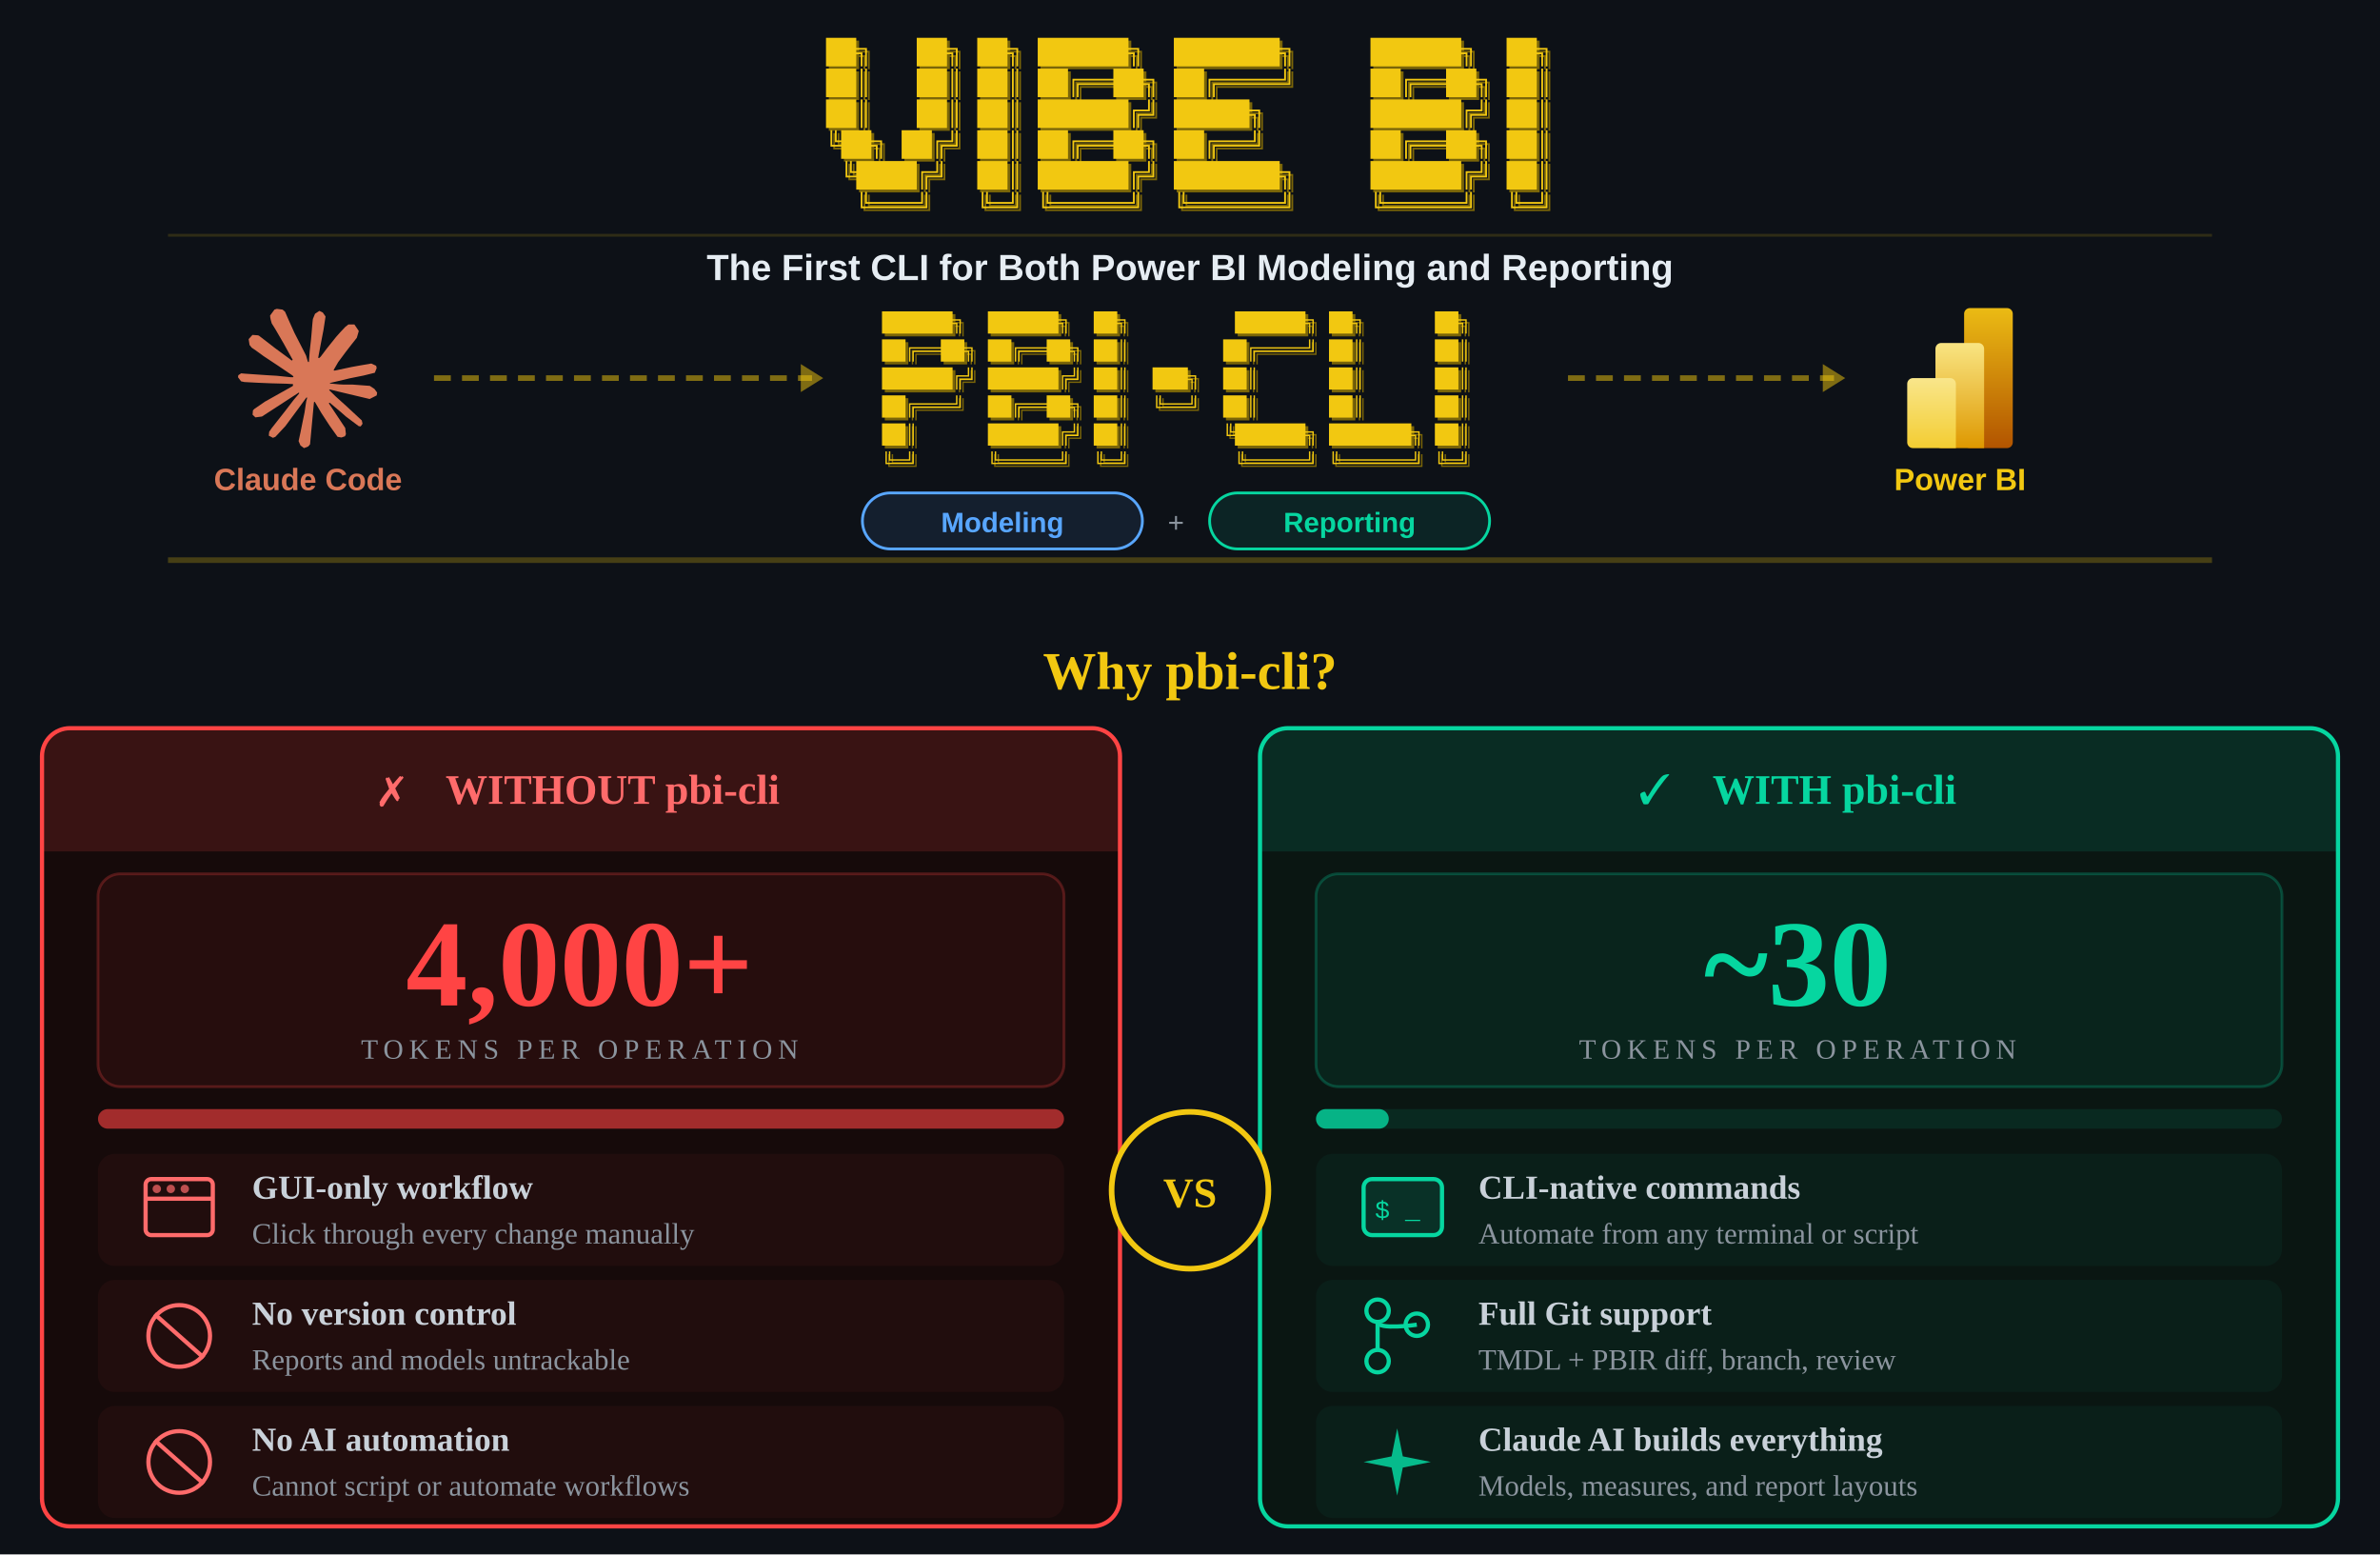
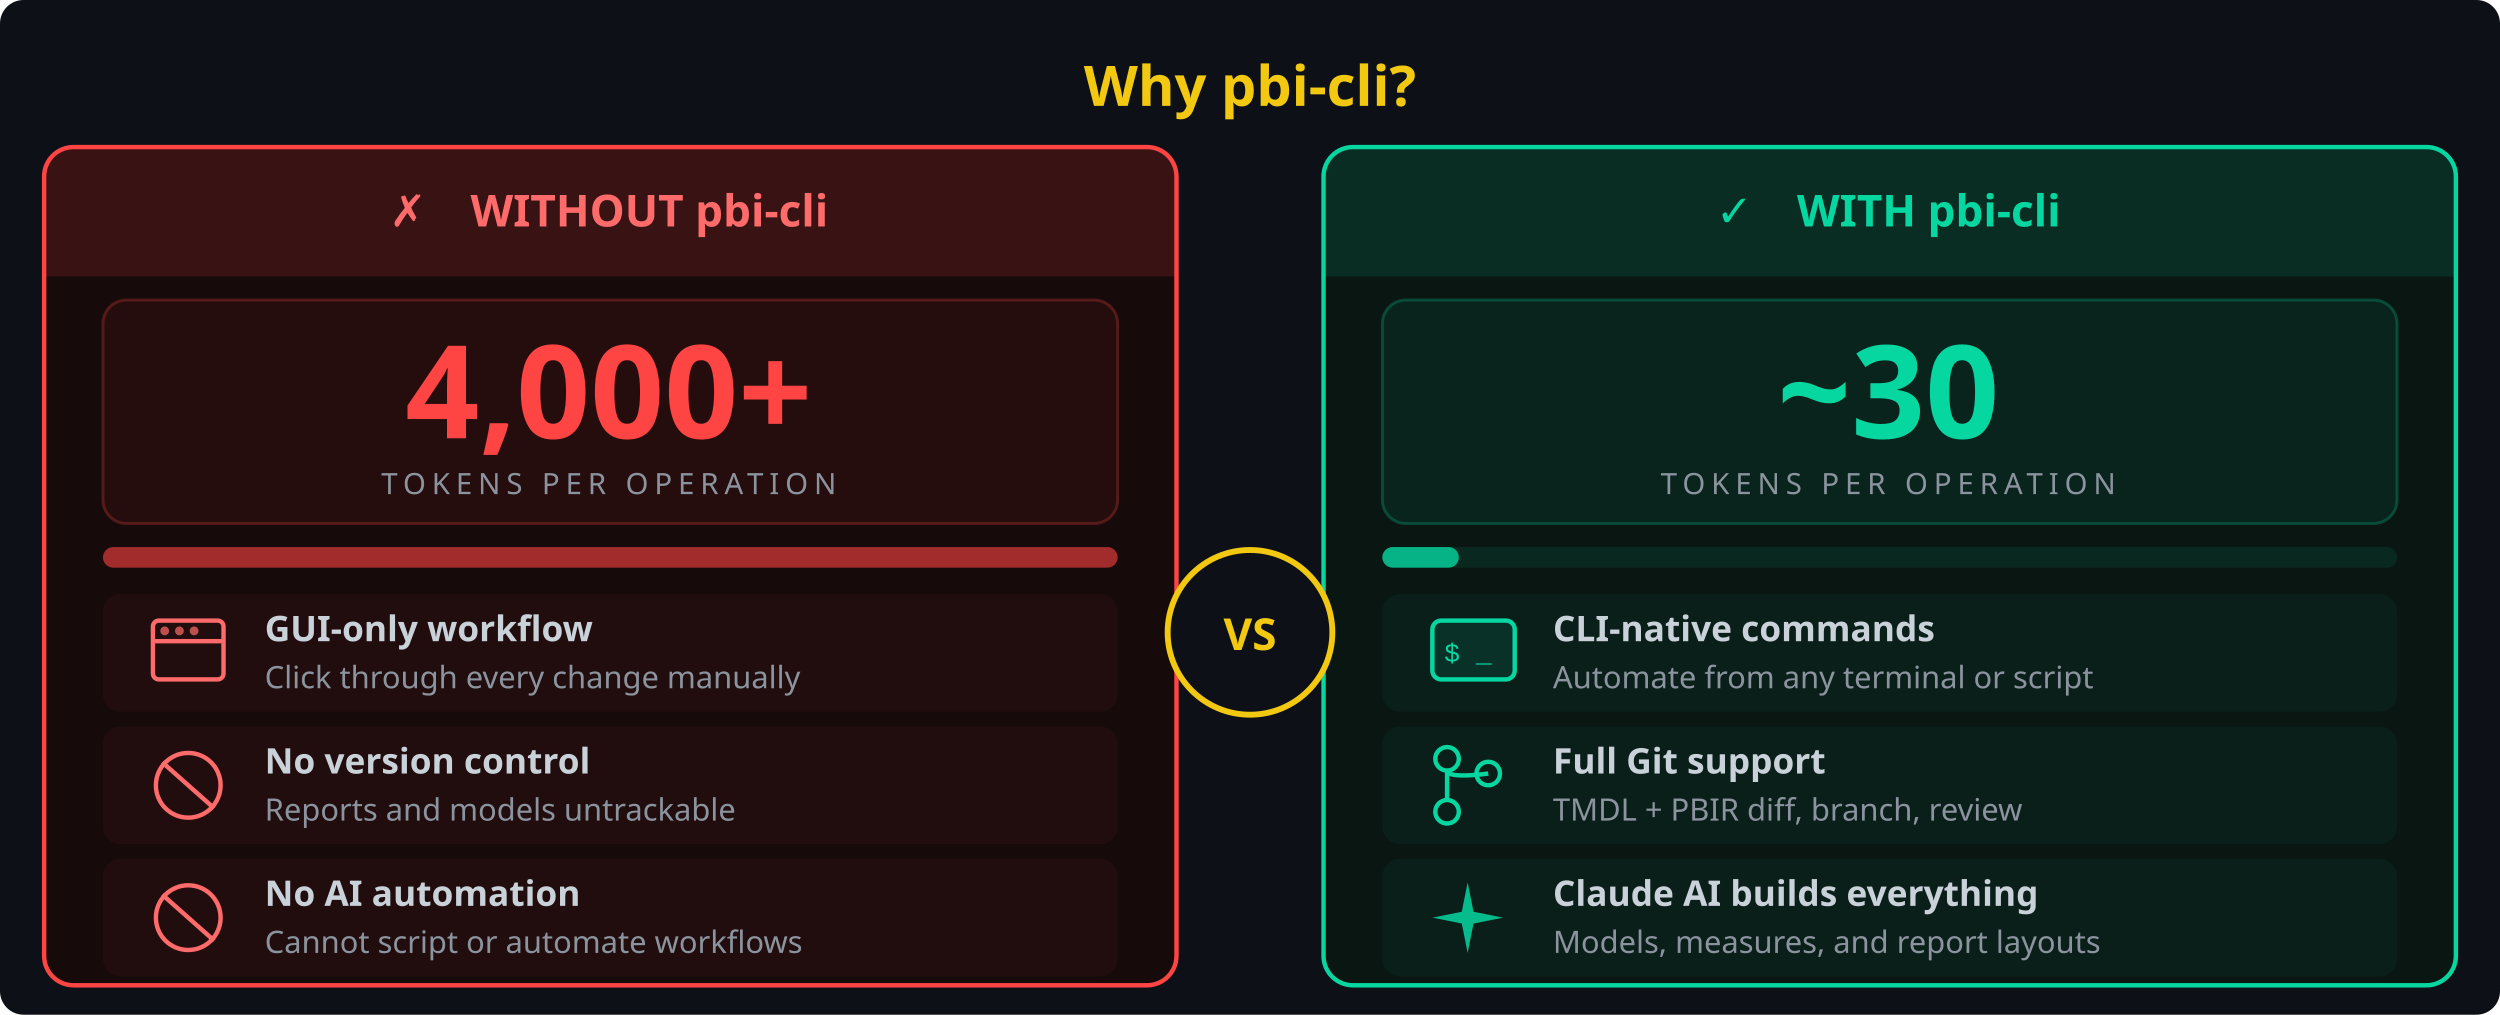
- <svg xmlns="http://www.w3.org/2000/svg" width="850" height="555" viewBox="0 0 850 555">
-   <defs>
-     <linearGradient id="hdr-bar1" x1="50%" y1="0%" x2="50%" y2="100%">
-       <stop offset="0%" stop-color="#EBBB14" />
-       <stop offset="100%" stop-color="#B25400" />
-     </linearGradient>
-     <linearGradient id="hdr-bar2" x1="50%" y1="0%" x2="50%" y2="100%">
-       <stop offset="0%" stop-color="#F9E583" />
-       <stop offset="100%" stop-color="#DE9800" />
-     </linearGradient>
-     <linearGradient id="hdr-bar3" x1="50%" y1="0%" x2="50%" y2="100%">
-       <stop offset="0%" stop-color="#F9E68B" />
-       <stop offset="100%" stop-color="#F3CD32" />
-     </linearGradient>
-     <linearGradient id="pbi-lg1" x1="50%" y1="0%" x2="50%" y2="100%">
-       <stop offset="0%" stop-color="#EBBB14" />
-       <stop offset="100%" stop-color="#B25400" />
-     </linearGradient>
-     <linearGradient id="pbi-lg2" x1="50%" y1="0%" x2="50%" y2="100%">
-       <stop offset="0%" stop-color="#F9E583" />
-       <stop offset="100%" stop-color="#DE9800" />
-     </linearGradient>
-     <linearGradient id="pbi-lg5" x1="50%" y1="0%" x2="50%" y2="100%">
-       <stop offset="0%" stop-color="#F9E68B" />
-       <stop offset="100%" stop-color="#F3CD32" />
-     </linearGradient>
-   </defs>
-   <rect width="100%" height="100%" fill="#0d1117" />
-   <text font-family="'Courier New', Courier, monospace" font-size="9" fill="#7A6508" xml:space="preserve">
-     <tspan x="296" y="22">██╗   ██╗ ██╗ ██████╗  ███████╗     ██████╗  ██╗</tspan>
-     <tspan x="296" y="33">██║   ██║ ██║ ██╔══██╗ ██╔════╝     ██╔══██╗ ██║</tspan>
-     <tspan x="296" y="44">██║   ██║ ██║ ██████╔╝ █████╗       ██████╔╝ ██║</tspan>
-     <tspan x="296" y="55">╚██╗ ██╔╝ ██║ ██╔══██╗ ██╔══╝       ██╔══██╗ ██║</tspan>
-     <tspan x="296" y="66"> ╚████╔╝  ██║ ██████╔╝ ███████╗     ██████╔╝ ██║</tspan>
-     <tspan x="296" y="77">  ╚═══╝   ╚═╝ ╚═════╝  ╚══════╝     ╚═════╝  ╚═╝</tspan>
-   </text>
-   <text font-family="'Courier New', Courier, monospace" font-size="9" fill="#F2C811" xml:space="preserve">
-     <tspan x="295" y="21">██╗   ██╗ ██╗ ██████╗  ███████╗     ██████╗  ██╗</tspan>
-     <tspan x="295" y="32">██║   ██║ ██║ ██╔══██╗ ██╔════╝     ██╔══██╗ ██║</tspan>
-     <tspan x="295" y="43">██║   ██║ ██║ ██████╔╝ █████╗       ██████╔╝ ██║</tspan>
-     <tspan x="295" y="54">╚██╗ ██╔╝ ██║ ██╔══██╗ ██╔══╝       ██╔══██╗ ██║</tspan>
-     <tspan x="295" y="65"> ╚████╔╝  ██║ ██████╔╝ ███████╗     ██████╔╝ ██║</tspan>
-     <tspan x="295" y="76">  ╚═══╝   ╚═╝ ╚═════╝  ╚══════╝     ╚═════╝  ╚═╝</tspan>
-   </text>
-   <line x1="60" y1="84" x2="790" y2="84" stroke="#F2C811" stroke-opacity="0.15" stroke-width="1" />
-   <text x="425" y="100" font-family="'Segoe UI', Arial, sans-serif" font-size="13" fill="#e6edf3" text-anchor="middle" font-weight="600">The First CLI for Both Power BI Modeling and Reporting</text>
-   <svg x="85" y="110" width="50" height="50" viewBox="0 0 1200 1200">
-     <path fill="#d97757" d="M 233.96 800.215 L 468.644 668.537 L 472.591 657.101 L 468.644 650.738 L 457.208 650.738 L 417.987 648.322 L 283.893 644.698 L 167.597 639.866 L 54.926 633.826 L 26.577 627.785 L 3.3e-05 592.752 L 2.738 575.275 L 26.577 559.248 L 60.725 562.228 L 136.188 567.383 L 249.423 575.195 L 331.57 580.027 L 453.262 592.671 L 472.591 592.671 L 475.329 584.859 L 468.725 580.027 L 463.571 575.195 L 346.389 495.785 L 219.544 411.866 L 153.101 363.544 L 117.181 339.06 L 99.06 316.107 L 91.248 266.014 L 123.866 230.094 L 167.678 233.074 L 178.873 236.054 L 223.248 270.201 L 318.04 343.57 L 441.826 434.738 L 459.946 449.799 L 467.195 444.644 L 468.081 441.02 L 459.946 427.409 L 392.617 305.718 L 320.779 181.933 L 288.805 130.631 L 280.349 99.866 C 277.369 87.221 275.195 76.591 275.195 63.624 L 312.322 13.208 L 332.859 6.604 L 382.389 13.208 L 403.248 31.329 L 434.014 101.718 L 483.866 212.537 L 561.181 363.221 L 583.812 407.919 L 595.893 449.315 L 600.403 461.96 L 608.215 461.96 L 608.215 454.712 L 614.577 369.826 L 626.336 265.611 L 637.772 131.517 L 641.718 93.745 L 660.403 48.483 L 697.53 24 L 726.524 37.852 L 750.363 72 L 747.06 94.067 L 732.886 186.201 L 705.101 330.524 L 686.98 427.168 L 697.53 427.168 L 709.611 415.087 L 758.497 350.175 L 840.644 247.49 L 876.886 206.738 L 919.168 161.718 L 946.309 140.295 L 997.611 140.295 L 1035.383 196.43 L 1018.47 254.416 L 965.638 321.423 L 921.826 378.202 L 859.007 462.765 L 819.785 530.416 L 823.409 535.812 L 832.752 534.926 L 974.658 504.725 L 1051.329 490.873 L 1142.819 475.168 L 1184.215 494.497 L 1188.725 514.148 L 1172.456 554.336 L 1074.604 578.497 L 959.839 601.45 L 788.94 641.879 L 786.846 643.409 L 789.262 646.389 L 866.255 653.638 L 899.195 655.409 L 979.812 655.409 L 1129.933 666.604 L 1169.154 692.537 L 1192.671 724.269 L 1188.725 748.43 L 1128.322 779.195 L 1046.819 759.866 L 856.591 714.604 L 791.356 698.336 L 782.336 698.336 L 782.336 703.732 L 836.698 756.886 L 936.322 846.846 L 1061.074 962.819 L 1067.436 991.49 L 1051.409 1014.121 L 1034.497 1011.705 L 924.886 929.235 L 882.604 892.108 L 786.846 811.49 L 780.483 811.49 L 780.483 819.946 L 802.55 852.242 L 919.087 1027.409 L 925.128 1081.128 L 916.671 1098.604 L 886.47 1109.154 L 853.289 1103.114 L 785.074 1007.356 L 714.685 899.517 L 657.906 802.872 L 650.98 806.819 L 617.477 1167.705 L 601.772 1186.148 L 565.53 1200 L 535.329 1177.047 L 519.302 1139.92 L 535.329 1066.551 L 554.658 970.792 L 570.362 894.685 L 584.537 800.134 L 592.993 768.725 L 592.43 766.631 L 585.503 767.517 L 514.228 865.369 L 405.826 1011.866 L 320.054 1103.678 L 299.517 1111.812 L 263.92 1093.369 L 267.221 1060.43 L 287.114 1031.114 L 405.826 880.107 L 477.423 786.524 L 523.651 732.483 L 523.329 724.671 L 520.591 724.671 L 205.289 929.396 L 149.154 936.644 L 124.993 914.014 L 127.973 876.886 L 139.409 864.805 L 234.201 799.57 L 233.879 799.893 Z" />
-   </svg>
-   <text x="110" y="175" font-family="'Segoe UI', Arial, sans-serif" font-size="11" fill="#d97757" text-anchor="middle" font-weight="600">Claude Code</text>
-   <line x1="155" y1="135" x2="290" y2="135" stroke="#F2C811" stroke-width="2" stroke-dasharray="6,4" stroke-opacity="0.5" />
-   <polygon points="294,135 286,130 286,140" fill="#F2C811" fill-opacity="0.5" />
-   <text font-family="'Courier New', Courier, monospace" font-size="7" fill="#7A6508" xml:space="preserve">
-     <tspan x="316" y="118">██████╗  ██████╗  ██╗         ██████╗ ██╗      ██╗</tspan>
-     <tspan x="316" y="128">██╔══██╗ ██╔══██╗ ██║        ██╔════╝ ██║      ██║</tspan>
-     <tspan x="316" y="138">██████╔╝ ██████╔╝ ██║  ███╗  ██║      ██║      ██║</tspan>
-     <tspan x="316" y="148">██╔═══╝  ██╔══██╗ ██║  ╚══╝  ██║      ██║      ██║</tspan>
-     <tspan x="316" y="158">██║      ██████╔╝ ██║        ╚██████╗ ███████╗ ██║</tspan>
-     <tspan x="316" y="168">╚═╝      ╚═════╝  ╚═╝         ╚═════╝ ╚══════╝ ╚═╝</tspan>
-   </text>
-   <text font-family="'Courier New', Courier, monospace" font-size="7" fill="#F2C811" xml:space="preserve">
-     <tspan x="315" y="117">██████╗  ██████╗  ██╗         ██████╗ ██╗      ██╗</tspan>
-     <tspan x="315" y="127">██╔══██╗ ██╔══██╗ ██║        ██╔════╝ ██║      ██║</tspan>
-     <tspan x="315" y="137">██████╔╝ ██████╔╝ ██║  ███╗  ██║      ██║      ██║</tspan>
-     <tspan x="315" y="147">██╔═══╝  ██╔══██╗ ██║  ╚══╝  ██║      ██║      ██║</tspan>
-     <tspan x="315" y="157">██║      ██████╔╝ ██║        ╚██████╗ ███████╗ ██║</tspan>
-     <tspan x="315" y="167">╚═╝      ╚═════╝  ╚═╝         ╚═════╝ ╚══════╝ ╚═╝</tspan>
-   </text>
-   <line x1="560" y1="135" x2="655" y2="135" stroke="#F2C811" stroke-width="2" stroke-dasharray="6,4" stroke-opacity="0.5" />
-   <polygon points="659,135 651,130 651,140" fill="#F2C811" fill-opacity="0.5" />
-   <svg x="675" y="110" width="50" height="50" viewBox="0 0 630 630">
-     <g transform="translate(77.5, 0)">
-       <rect fill="url(#pbi-lg1)" x="256" y="0" width="219" height="630" rx="26" />
-       <path fill="url(#pbi-lg2)" d="M346,604 L346,630 L320,630 L153,630 C138.64,630 127,618.36 127,604 L127,183 C127,168.64 138.64,157 153,157 L320,157 C334.36,157 346,168.64 346,183 L346,604 Z" />
-       <path fill="url(#pbi-lg5)" d="M219,604 L219,630 L193,630 L26,630 C11.64,630 0,618.36 0,604 L0,341 C0,326.64 11.64,315 26,315 L193,315 C207.36,315 219,326.64 219,341 L219,604 Z" />
-     </g>
-   </svg>
-   <text x="700" y="175" font-family="'Segoe UI', Arial, sans-serif" font-size="11" fill="#F2C811" text-anchor="middle" font-weight="600">Power BI</text>
-   <rect x="308" y="176" width="100" height="20" rx="10" fill="#58a6ff" fill-opacity="0.1" stroke="#58a6ff" stroke-width="1" />
-   <text x="358" y="190" font-family="'Segoe UI', Arial, sans-serif" font-size="10" fill="#58a6ff" text-anchor="middle" font-weight="600">Modeling</text>
-   <text x="420" y="190" font-family="'Segoe UI', Arial, sans-serif" font-size="10" fill="#8b949e" text-anchor="middle">+</text>
-   <rect x="432" y="176" width="100" height="20" rx="10" fill="#06d6a0" fill-opacity="0.1" stroke="#06d6a0" stroke-width="1" />
-   <text x="482" y="190" font-family="'Segoe UI', Arial, sans-serif" font-size="10" fill="#06d6a0" text-anchor="middle" font-weight="600">Reporting</text>
-   <line x1="60" y1="200" x2="790" y2="200" stroke="#F2C811" stroke-opacity="0.25" stroke-width="2" />
-   <g transform="translate(0, 210)">
-     <text x="425" y="36" font-size="19" fill="#F2C811" font-weight="bold" text-anchor="middle">Why pbi-cli?</text>
-     <rect x="15" y="50" width="385" height="285" rx="10" fill="#160a0a" stroke="#ff4444" stroke-width="1.5" />
-     <path d="M 25,50 L 390,50 A 10,10 0 0,1 400,60 L 400,94 L 15,94 L 15,60 A 10,10 0 0,1 25,50 Z" fill="#ff4444" fill-opacity="0.15" />
-     <text x="207" y="77" font-size="15" fill="#ff6b6b" font-weight="bold" text-anchor="middle">✗ WITHOUT pbi-cli</text>
-     <rect x="450" y="50" width="385" height="285" rx="10" fill="#0a1612" stroke="#06d6a0" stroke-width="1.5" />
-     <path d="M 460,50 L 825,50 A 10,10 0 0,1 835,60 L 835,94 L 450,94 L 450,60 A 10,10 0 0,1 460,50 Z" fill="#06d6a0" fill-opacity="0.12" />
-     <text x="642" y="77" font-size="15" fill="#06d6a0" font-weight="bold" text-anchor="middle">✓ WITH pbi-cli</text>
-     <rect x="35" y="102" width="345" height="76" rx="8" fill="#ff4444" fill-opacity="0.07" stroke="#ff4444" stroke-opacity="0.25" stroke-width="1" />
-     <text x="207" y="149" font-size="44" fill="#ff4444" font-weight="bold" text-anchor="middle">4,000+</text>
-     <text x="207" y="168" font-size="10" fill="#8b949e" text-anchor="middle" letter-spacing="2">TOKENS PER OPERATION</text>
-     <rect x="470" y="102" width="345" height="76" rx="8" fill="#06d6a0" fill-opacity="0.07" stroke="#06d6a0" stroke-opacity="0.25" stroke-width="1" />
-     <text x="642" y="149" font-size="44" fill="#06d6a0" font-weight="bold" text-anchor="middle">~30</text>
-     <text x="642" y="168" font-size="10" fill="#8b949e" text-anchor="middle" letter-spacing="2">TOKENS PER OPERATION</text>
-     <rect x="35" y="186" width="345" height="7" rx="3.5" fill="#ff4444" fill-opacity="0.6" />
-     <rect x="470" y="186" width="345" height="7" rx="3.5" fill="#06d6a0" fill-opacity="0.1" />
-     <rect x="470" y="186" width="26" height="7" rx="3.5" fill="#06d6a0" fill-opacity="0.8" />
-     <rect x="35" y="202" width="345" height="40" rx="6" fill="#ff4444" fill-opacity="0.05" />
-     <g transform="translate(52,211)">
-       <rect x="0" y="0" width="24" height="20" rx="2" fill="none" stroke="#ff6b6b" stroke-width="1.5" />
-       <line x1="0" y1="7" x2="24" y2="7" stroke="#ff6b6b" stroke-width="1.5" />
-       <circle cx="4" cy="3.5" r="1.5" fill="#ff6b6b" opacity="0.7" />
-       <circle cx="9" cy="3.5" r="1.5" fill="#ff6b6b" opacity="0.7" />
-       <circle cx="14" cy="3.5" r="1.5" fill="#ff6b6b" opacity="0.7" />
-     </g>
-     <text x="90" y="218" font-size="12" fill="#c9d1d9" font-weight="bold">GUI-only workflow</text>
-     <text x="90" y="234" font-size="10.5" fill="#8b949e">Click through every change manually</text>
-     <rect x="35" y="247" width="345" height="40" rx="6" fill="#ff4444" fill-opacity="0.05" />
-     <g transform="translate(52,256)">
-       <circle cx="12" cy="11" r="11" fill="none" stroke="#ff6b6b" stroke-width="1.5" />
-       <line x1="3.2" y1="3.2" x2="20.8" y2="18.8" stroke="#ff6b6b" stroke-width="1.5" />
-     </g>
-     <text x="90" y="263" font-size="12" fill="#c9d1d9" font-weight="bold">No version control</text>
-     <text x="90" y="279" font-size="10.5" fill="#8b949e">Reports and models untrackable</text>
-     <rect x="35" y="292" width="345" height="40" rx="6" fill="#ff4444" fill-opacity="0.05" />
-     <g transform="translate(52,301)">
-       <circle cx="12" cy="11" r="11" fill="none" stroke="#ff6b6b" stroke-width="1.5" />
-       <line x1="3.2" y1="3.2" x2="20.8" y2="18.8" stroke="#ff6b6b" stroke-width="1.5" />
-     </g>
-     <text x="90" y="308" font-size="12" fill="#c9d1d9" font-weight="bold">No AI automation</text>
-     <text x="90" y="324" font-size="10.5" fill="#8b949e">Cannot script or automate workflows</text>
-     <rect x="470" y="202" width="345" height="40" rx="6" fill="#06d6a0" fill-opacity="0.05" />
-     <g transform="translate(487,211)">
-       <rect x="0" y="0" width="28" height="20" rx="3" fill="#06d6a0" fill-opacity="0.1" stroke="#06d6a0" stroke-width="1.5" />
-       <text x="4" y="14" font-family="'Courier New', monospace" font-size="9" fill="#06d6a0">$ _</text>
-     </g>
-     <text x="528" y="218" font-size="12" fill="#c9d1d9" font-weight="bold">CLI-native commands</text>
-     <text x="528" y="234" font-size="10.5" fill="#8b949e">Automate from any terminal or script</text>
-     <rect x="470" y="247" width="345" height="40" rx="6" fill="#06d6a0" fill-opacity="0.05" />
-     <g transform="translate(487,253)">
-       <circle cx="5" cy="5" r="4" fill="none" stroke="#06d6a0" stroke-width="1.5" />
-       <circle cx="5" cy="23" r="4" fill="none" stroke="#06d6a0" stroke-width="1.5" />
-       <circle cx="19" cy="10" r="4" fill="none" stroke="#06d6a0" stroke-width="1.5" />
-       <line x1="5" y1="9" x2="5" y2="19" stroke="#06d6a0" stroke-width="1.5" />
-       <path d="M 5,9 C 5,12 19,10 19,10" fill="none" stroke="#06d6a0" stroke-width="1.5" />
-     </g>
-     <text x="528" y="263" font-size="12" fill="#c9d1d9" font-weight="bold">Full Git support</text>
-     <text x="528" y="279" font-size="10.5" fill="#8b949e">TMDL + PBIR diff, branch, review</text>
-     <rect x="470" y="292" width="345" height="40" rx="6" fill="#06d6a0" fill-opacity="0.05" />
-     <g transform="translate(487,300)">
-       <path d="M 12,0 L 14,10 L 24,12 L 14,14 L 12,24 L 10,14 L 0,12 L 10,10 Z" fill="#06d6a0" fill-opacity="0.85" />
-     </g>
-     <text x="528" y="308" font-size="12" fill="#c9d1d9" font-weight="bold">Claude AI builds everything</text>
-     <text x="528" y="324" font-size="10.5" fill="#8b949e">Models, measures, and report layouts</text>
-     <circle cx="425" cy="215" r="28" fill="#0d1117" stroke="#F2C811" stroke-width="2" />
-     <text x="425" y="221" font-size="15" fill="#F2C811" font-weight="bold" text-anchor="middle">VS</text>
+ <svg xmlns="http://www.w3.org/2000/svg" width="850" height="345" viewBox="0 0 850 345" font-family="'Segoe UI', system-ui, sans-serif">
+   <rect width="100%" height="100%" fill="#0d1117" rx="8" />
+   <text x="425" y="36" font-size="19" fill="#F2C811" font-weight="bold" text-anchor="middle">Why pbi-cli?</text>
+   <rect x="15" y="50" width="385" height="285" rx="10" fill="#160a0a" stroke="#ff4444" stroke-width="1.5" />
+   <path d="M 25,50 L 390,50 A 10,10 0 0,1 400,60 L 400,94 L 15,94 L 15,60 A 10,10 0 0,1 25,50 Z" fill="#ff4444" fill-opacity="0.15" />
+   <text x="207" y="77" font-size="15" fill="#ff6b6b" font-weight="bold" text-anchor="middle">✗ WITHOUT pbi-cli</text>
+   <rect x="450" y="50" width="385" height="285" rx="10" fill="#0a1612" stroke="#06d6a0" stroke-width="1.5" />
+   <path d="M 460,50 L 825,50 A 10,10 0 0,1 835,60 L 835,94 L 450,94 L 450,60 A 10,10 0 0,1 460,50 Z" fill="#06d6a0" fill-opacity="0.12" />
+   <text x="642" y="77" font-size="15" fill="#06d6a0" font-weight="bold" text-anchor="middle">✓ WITH pbi-cli</text>
+   <rect x="35" y="102" width="345" height="76" rx="8" fill="#ff4444" fill-opacity="0.07" stroke="#ff4444" stroke-opacity="0.25" stroke-width="1" />
+   <text x="207" y="149" font-size="44" fill="#ff4444" font-weight="bold" text-anchor="middle">4,000+</text>
+   <text x="207" y="168" font-size="10" fill="#8b949e" text-anchor="middle" letter-spacing="2">TOKENS PER OPERATION</text>
+   <rect x="470" y="102" width="345" height="76" rx="8" fill="#06d6a0" fill-opacity="0.07" stroke="#06d6a0" stroke-opacity="0.25" stroke-width="1" />
+   <text x="642" y="149" font-size="44" fill="#06d6a0" font-weight="bold" text-anchor="middle">~30</text>
+   <text x="642" y="168" font-size="10" fill="#8b949e" text-anchor="middle" letter-spacing="2">TOKENS PER OPERATION</text>
+   <rect x="35" y="186" width="345" height="7" rx="3.5" fill="#ff4444" fill-opacity="0.6" />
+   <rect x="470" y="186" width="345" height="7" rx="3.5" fill="#06d6a0" fill-opacity="0.1" />
+   <rect x="470" y="186" width="26" height="7" rx="3.5" fill="#06d6a0" fill-opacity="0.8" />
+   <rect x="35" y="202" width="345" height="40" rx="6" fill="#ff4444" fill-opacity="0.05" />
+   <g transform="translate(52,211)">
+     <rect x="0" y="0" width="24" height="20" rx="2" fill="none" stroke="#ff6b6b" stroke-width="1.5" />
+     <line x1="0" y1="7" x2="24" y2="7" stroke="#ff6b6b" stroke-width="1.5" />
+     <circle cx="4" cy="3.5" r="1.5" fill="#ff6b6b" opacity="0.7" />
+     <circle cx="9" cy="3.5" r="1.5" fill="#ff6b6b" opacity="0.7" />
+     <circle cx="14" cy="3.5" r="1.5" fill="#ff6b6b" opacity="0.7" />
  </g>
+   <text x="90" y="218" font-size="12" fill="#c9d1d9" font-weight="bold">GUI-only workflow</text>
+   <text x="90" y="234" font-size="10.5" fill="#8b949e">Click through every change manually</text>
+   <rect x="35" y="247" width="345" height="40" rx="6" fill="#ff4444" fill-opacity="0.05" />
+   <g transform="translate(52,256)">
+     <circle cx="12" cy="11" r="11" fill="none" stroke="#ff6b6b" stroke-width="1.5" />
+     <line x1="3.2" y1="3.2" x2="20.8" y2="18.8" stroke="#ff6b6b" stroke-width="1.5" />
+   </g>
+   <text x="90" y="263" font-size="12" fill="#c9d1d9" font-weight="bold">No version control</text>
+   <text x="90" y="279" font-size="10.5" fill="#8b949e">Reports and models untrackable</text>
+   <rect x="35" y="292" width="345" height="40" rx="6" fill="#ff4444" fill-opacity="0.05" />
+   <g transform="translate(52,301)">
+     <circle cx="12" cy="11" r="11" fill="none" stroke="#ff6b6b" stroke-width="1.5" />
+     <line x1="3.2" y1="3.2" x2="20.8" y2="18.8" stroke="#ff6b6b" stroke-width="1.5" />
+   </g>
+   <text x="90" y="308" font-size="12" fill="#c9d1d9" font-weight="bold">No AI automation</text>
+   <text x="90" y="324" font-size="10.5" fill="#8b949e">Cannot script or automate workflows</text>
+   <rect x="470" y="202" width="345" height="40" rx="6" fill="#06d6a0" fill-opacity="0.05" />
+   <g transform="translate(487,211)">
+     <rect x="0" y="0" width="28" height="20" rx="3" fill="#06d6a0" fill-opacity="0.1" stroke="#06d6a0" stroke-width="1.5" />
+     <text x="4" y="14" font-family="'Courier New', monospace" font-size="9" fill="#06d6a0">$ _</text>
+   </g>
+   <text x="528" y="218" font-size="12" fill="#c9d1d9" font-weight="bold">CLI-native commands</text>
+   <text x="528" y="234" font-size="10.5" fill="#8b949e">Automate from any terminal or script</text>
+   <rect x="470" y="247" width="345" height="40" rx="6" fill="#06d6a0" fill-opacity="0.05" />
+   <g transform="translate(487,253)">
+     <circle cx="5" cy="5" r="4" fill="none" stroke="#06d6a0" stroke-width="1.5" />
+     <circle cx="5" cy="23" r="4" fill="none" stroke="#06d6a0" stroke-width="1.5" />
+     <circle cx="19" cy="10" r="4" fill="none" stroke="#06d6a0" stroke-width="1.5" />
+     <line x1="5" y1="9" x2="5" y2="19" stroke="#06d6a0" stroke-width="1.5" />
+     <path d="M 5,9 C 5,12 19,10 19,10" fill="none" stroke="#06d6a0" stroke-width="1.5" />
+   </g>
+   <text x="528" y="263" font-size="12" fill="#c9d1d9" font-weight="bold">Full Git support</text>
+   <text x="528" y="279" font-size="10.5" fill="#8b949e">TMDL + PBIR diff, branch, review</text>
+   <rect x="470" y="292" width="345" height="40" rx="6" fill="#06d6a0" fill-opacity="0.05" />
+   <g transform="translate(487,300)">
+     <path d="M 12,0 L 14,10 L 24,12 L 14,14 L 12,24 L 10,14 L 0,12 L 10,10 Z" fill="#06d6a0" fill-opacity="0.85" />
+   </g>
+   <text x="528" y="308" font-size="12" fill="#c9d1d9" font-weight="bold">Claude AI builds everything</text>
+   <text x="528" y="324" font-size="10.5" fill="#8b949e">Models, measures, and report layouts</text>
+   <circle cx="425" cy="215" r="28" fill="#0d1117" stroke="#F2C811" stroke-width="2" />
+   <text x="425" y="221" font-size="15" fill="#F2C811" font-weight="bold" text-anchor="middle">VS</text>
</svg>
